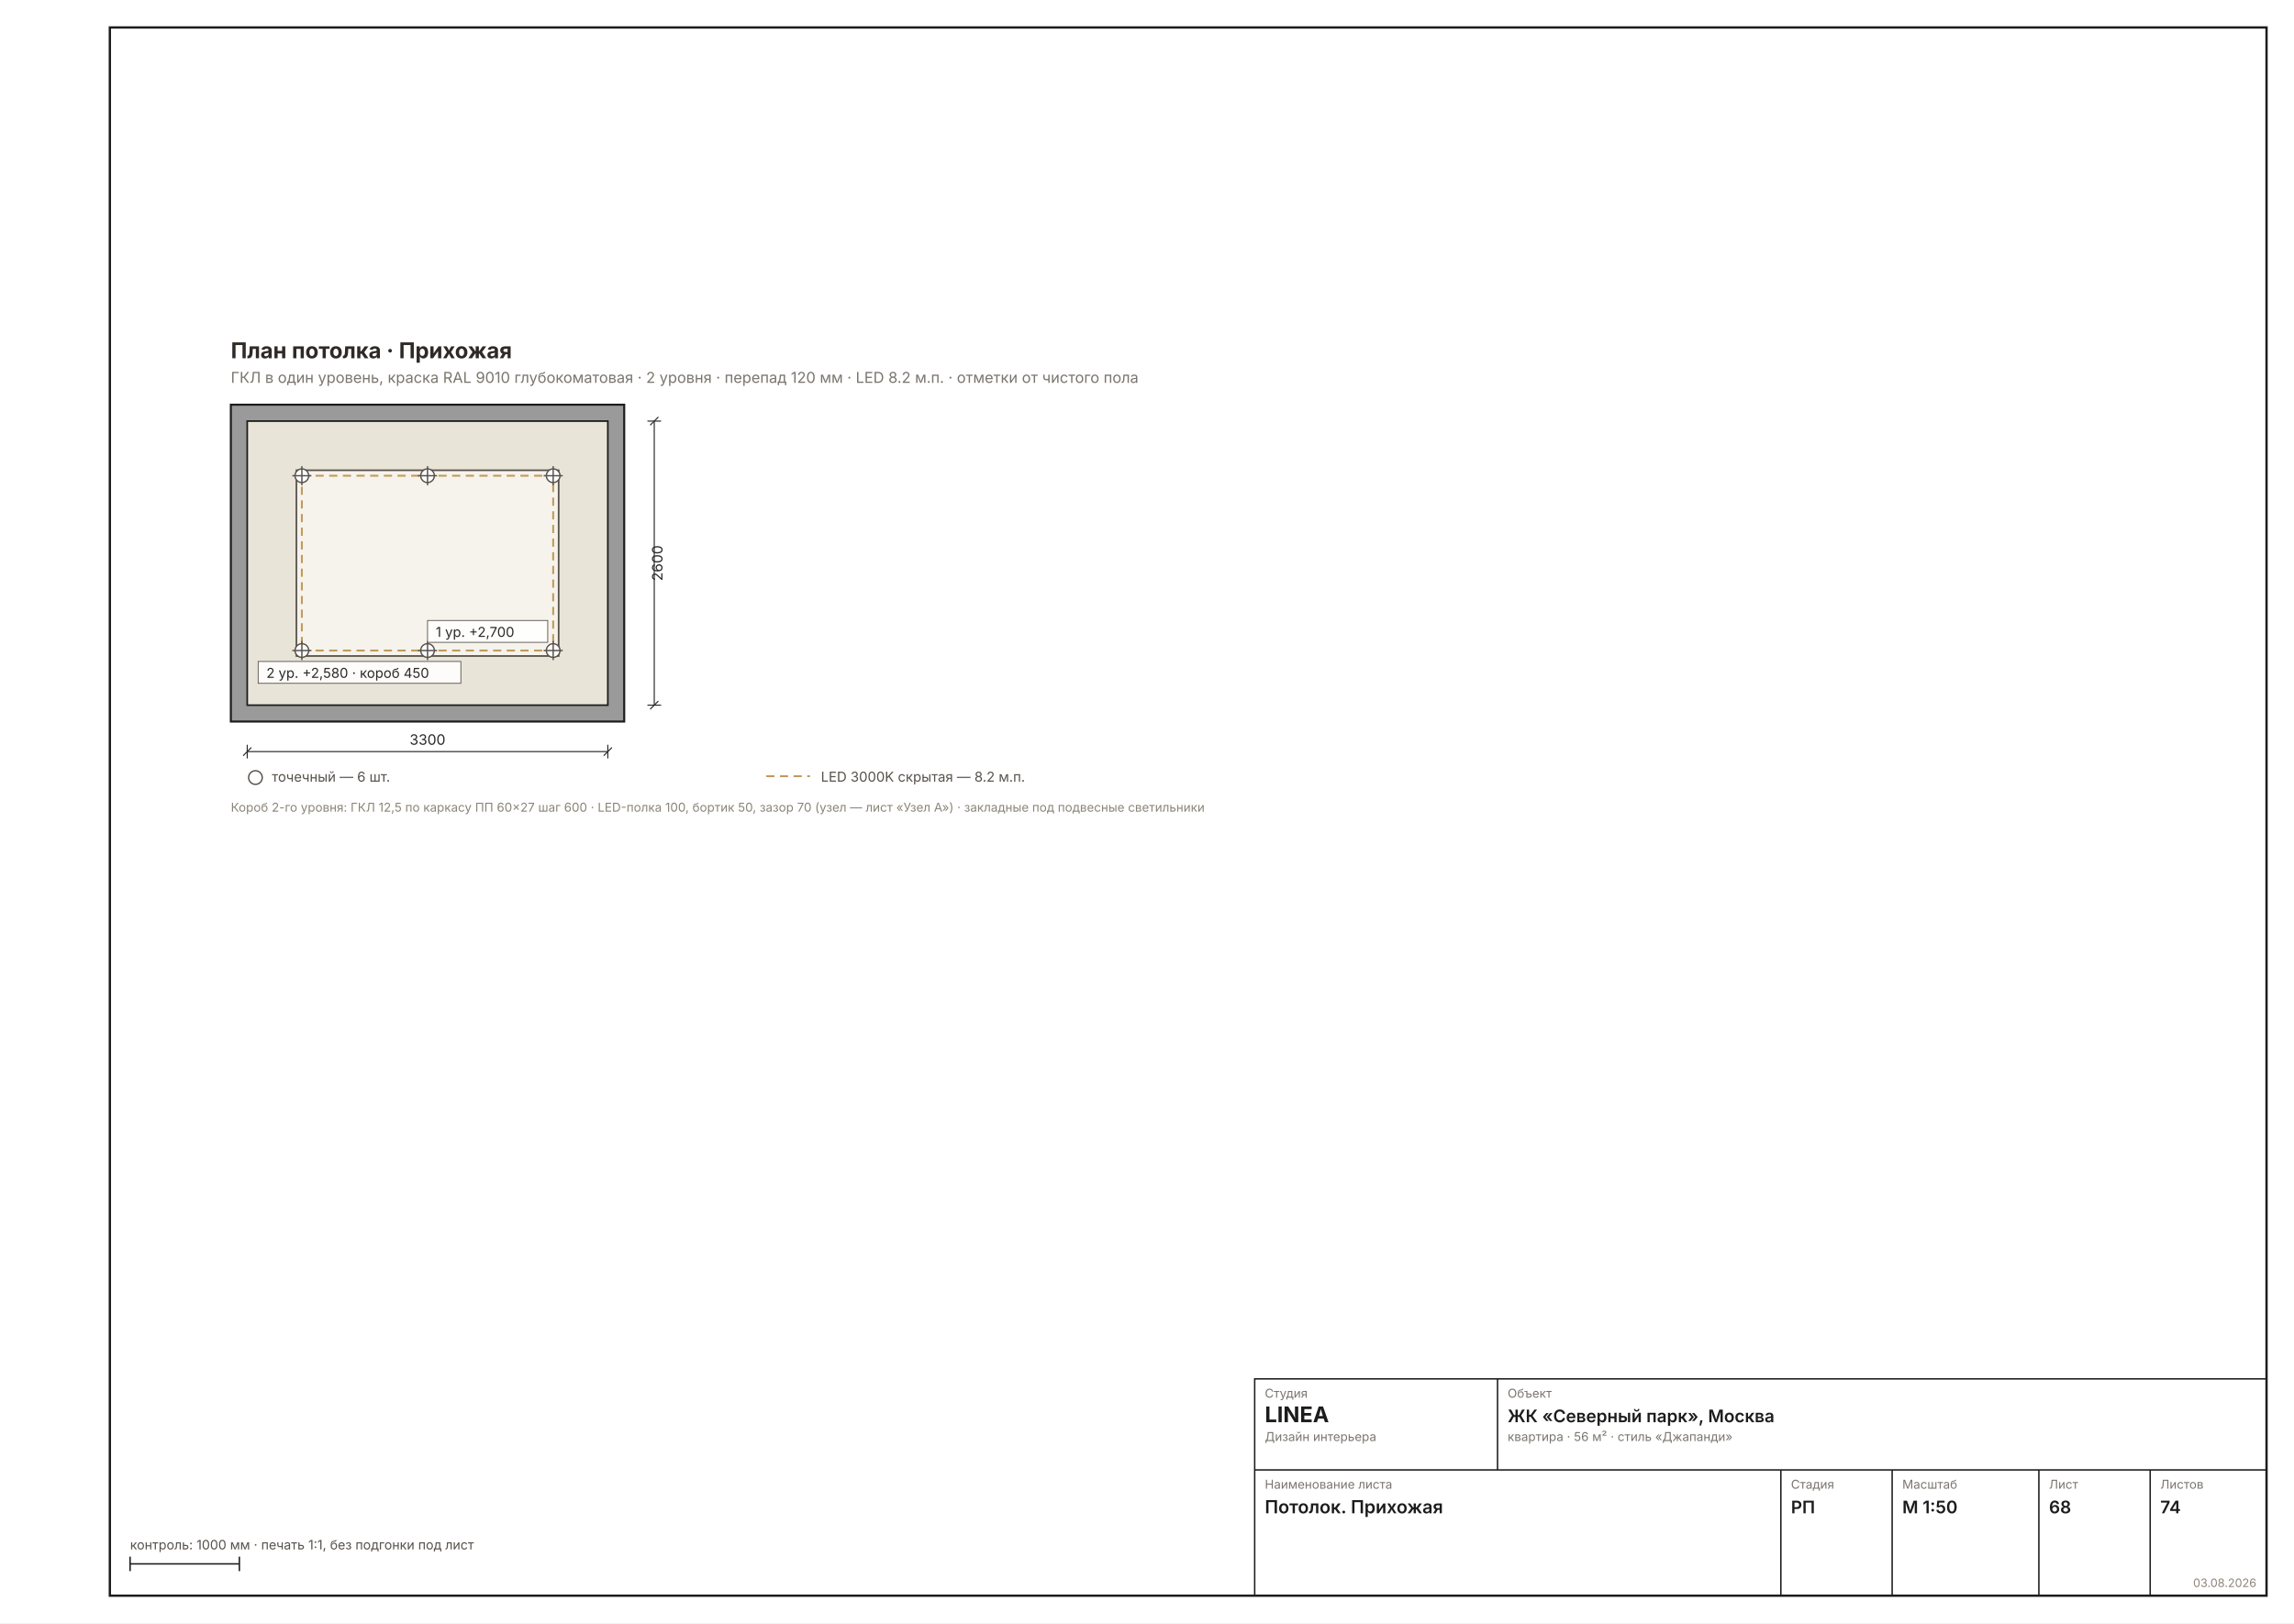
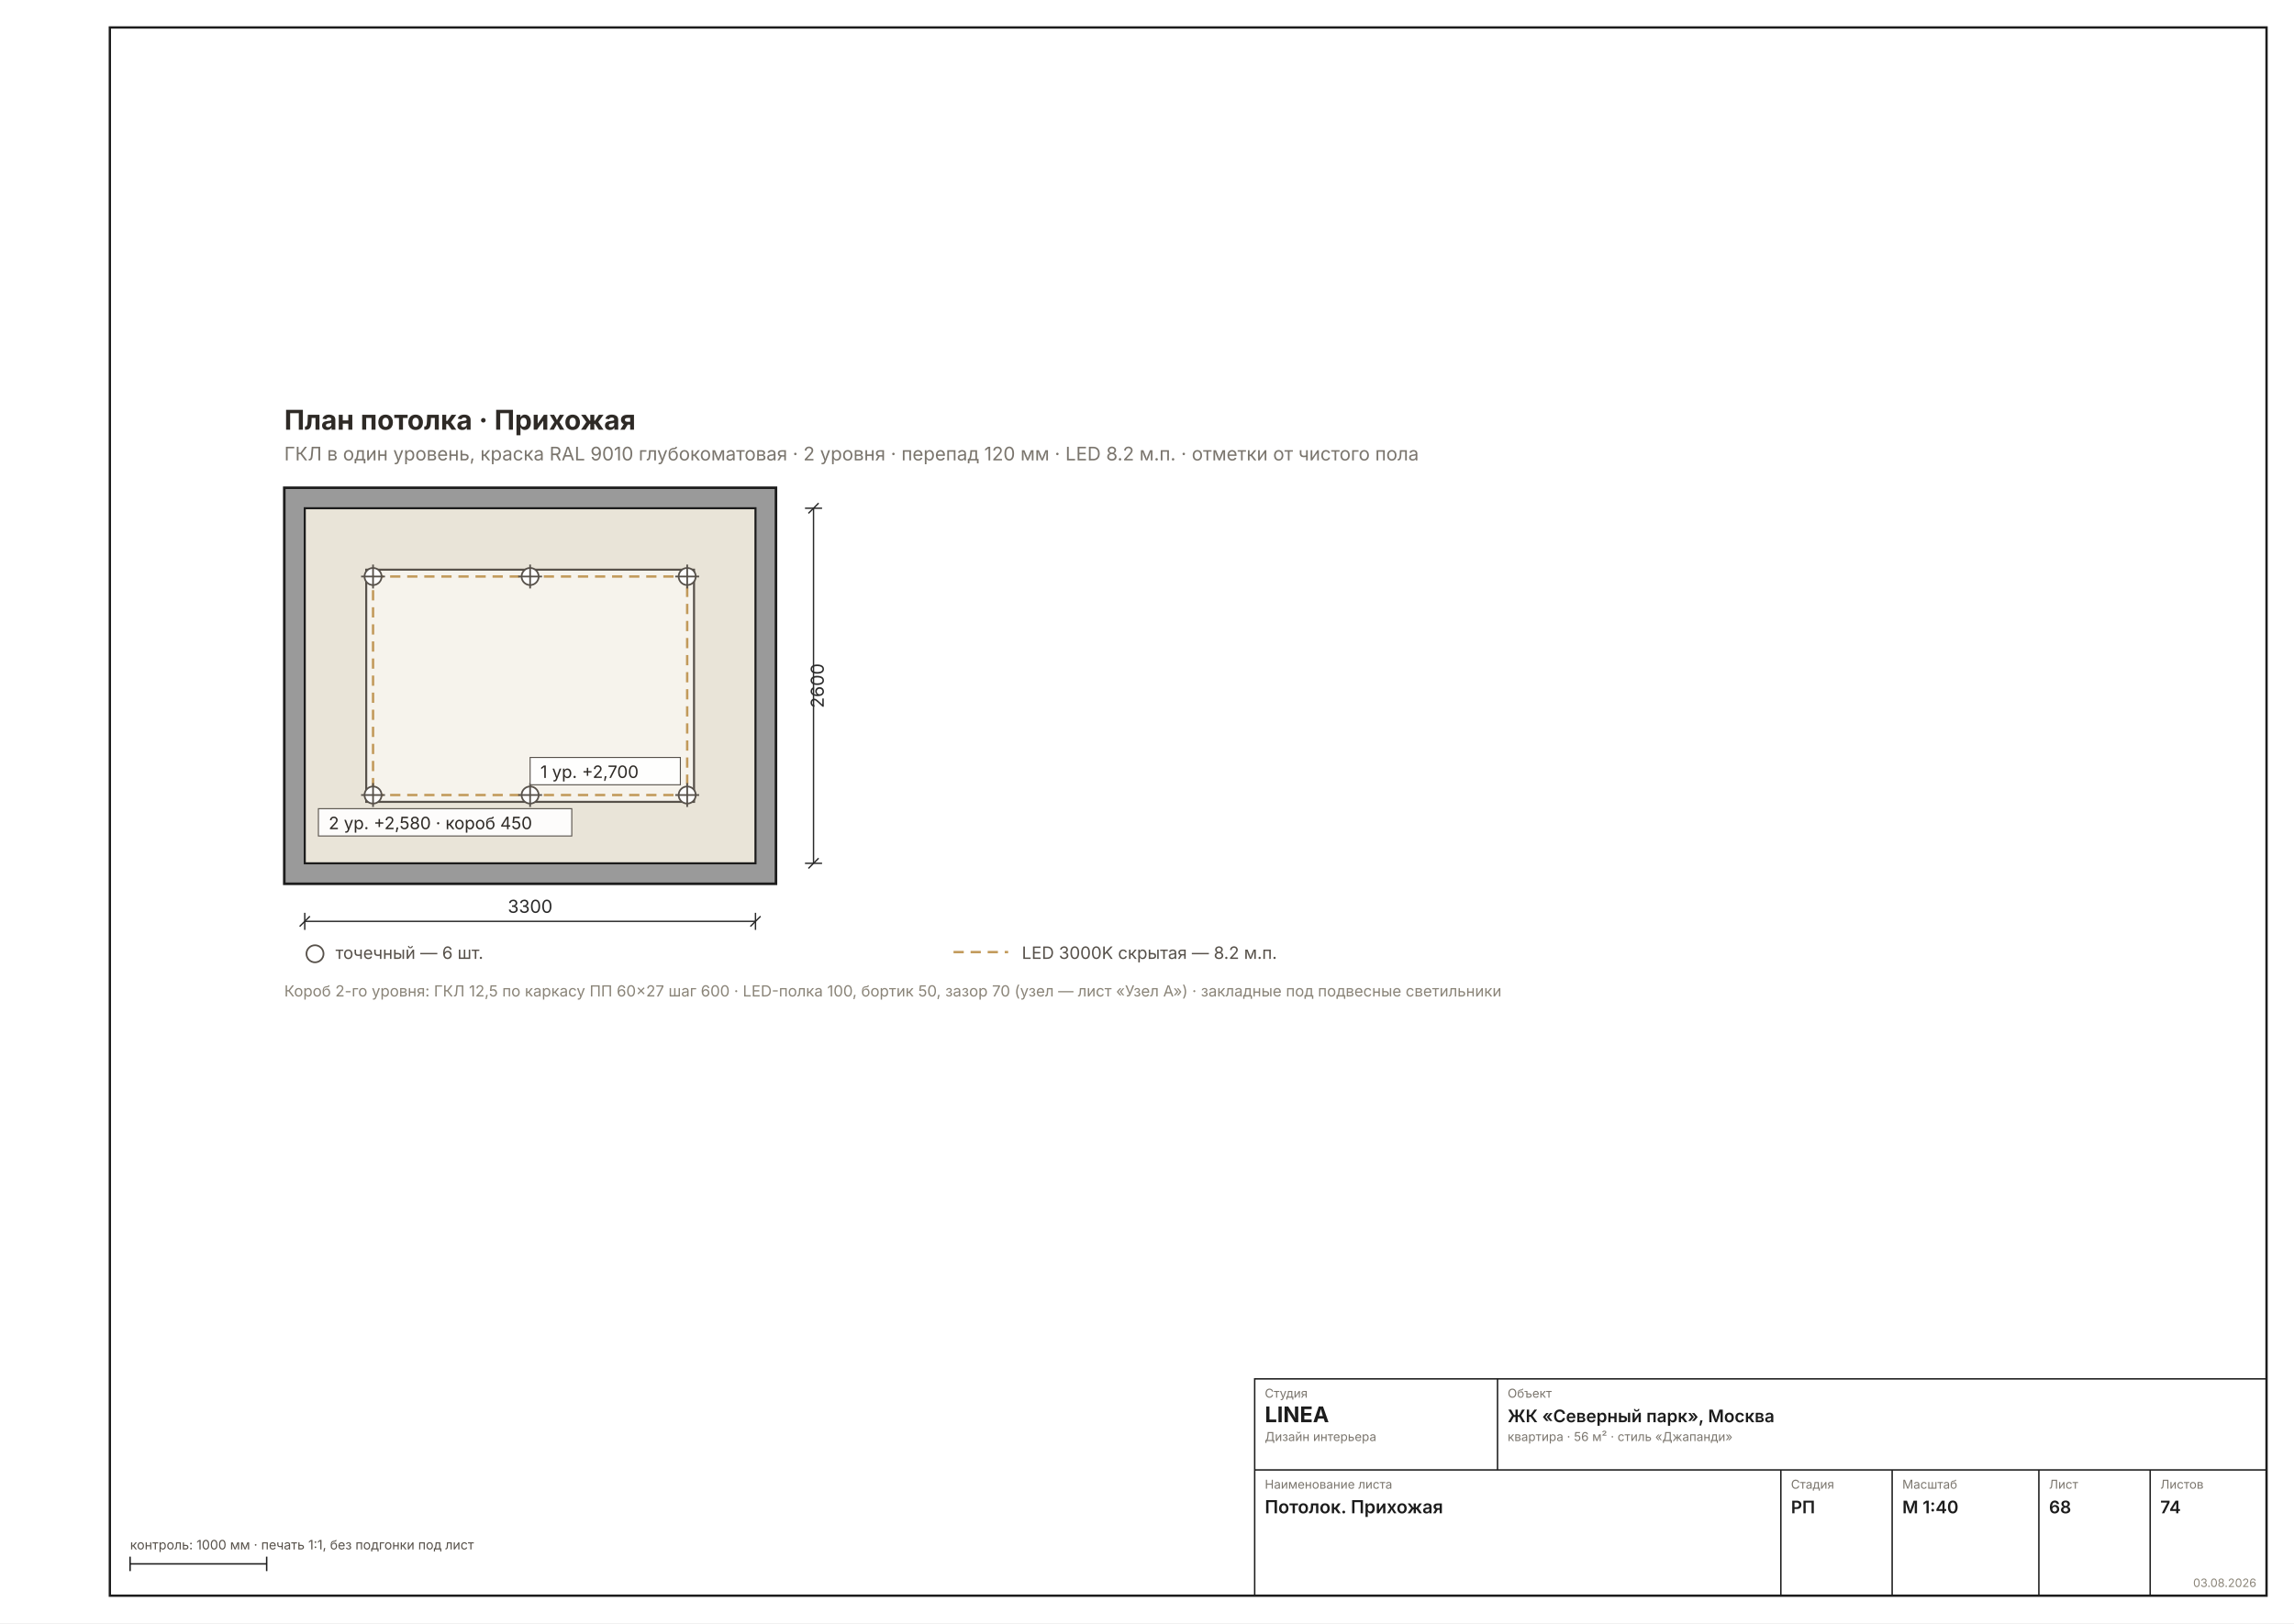
<svg xmlns="http://www.w3.org/2000/svg" width="1587" height="1123" viewBox="0 0 1587 1123" font-family="Inter, &quot;Helvetica Neue&quot;, Arial, sans-serif">
  <rect width="1587" height="1123" fill="#FFFFFF" />
  <rect x="76" y="19" width="1492" height="1085" fill="none" stroke="#1C1C1C" stroke-width="1.6" />
-   <g transform="translate(86 206.2995) scale(0.9449)">
+   <g transform="translate(104.5354 245.3304) scale(1.1811)">
    <defs>
      <pattern id="rh68" width="7" height="7" patternUnits="userSpaceOnUse" patternTransform="rotate(45)">
        <rect width="7" height="7" fill="#9A9A9A" />
        <line x1="0" y1="0" x2="0" y2="7" stroke="#6E6E6E" stroke-width="2" />
      </pattern>
    </defs>
    <rect x="78" y="78" width="288" height="232" fill="#9A9A9A" stroke="#1C1C1C" stroke-width="1.5" />
    <rect x="90" y="90" width="264" height="208" fill="#E9E4D8" stroke="#1C1C1C" stroke-width="1.2" />
    <rect x="126" y="126" width="192" height="136" fill="#F6F3EC" stroke="#57514A" stroke-width="1.2" />
    <rect x="130" y="130" width="184" height="128" fill="none" stroke="#C29A5B" stroke-width="1.4" stroke-dasharray="6 4" />
    <g stroke="#57514A" stroke-width="1">
      <circle cx="130" cy="130" r="5" fill="#FFF" />
      <line x1="123" y1="130" x2="137" y2="130" />
      <line x1="130" y1="123" x2="130" y2="137" />
    </g>
    <g stroke="#57514A" stroke-width="1">
      <circle cx="130" cy="258" r="5" fill="#FFF" />
      <line x1="123" y1="258" x2="137" y2="258" />
      <line x1="130" y1="251" x2="130" y2="265" />
    </g>
    <g stroke="#57514A" stroke-width="1">
      <circle cx="222" cy="130" r="5" fill="#FFF" />
      <line x1="215" y1="130" x2="229" y2="130" />
      <line x1="222" y1="123" x2="222" y2="137" />
    </g>
    <g stroke="#57514A" stroke-width="1">
      <circle cx="222" cy="258" r="5" fill="#FFF" />
      <line x1="215" y1="258" x2="229" y2="258" />
      <line x1="222" y1="251" x2="222" y2="265" />
    </g>
    <g stroke="#57514A" stroke-width="1">
      <circle cx="314" cy="130" r="5" fill="#FFF" />
      <line x1="307" y1="130" x2="321" y2="130" />
      <line x1="314" y1="123" x2="314" y2="137" />
    </g>
    <g stroke="#57514A" stroke-width="1">
      <circle cx="314" cy="258" r="5" fill="#FFF" />
      <line x1="307" y1="258" x2="321" y2="258" />
      <line x1="314" y1="251" x2="314" y2="265" />
    </g>
    <g font-size="10" fill="#2E2A26">
      <rect x="98" y="266" width="148.4" height="16" fill="#FFFFFFE6" stroke="#57514A" stroke-width="0.6" />
      <text x="104" y="278">2 ур. +2,580 · короб 450</text>
      <rect x="222" y="236" width="88" height="16" fill="#FFFFFFE6" stroke="#57514A" stroke-width="0.6" />
      <text x="228" y="248">1 ур. +2,700</text>
    </g>
    <text x="78" y="44" font-size="16" font-weight="700" fill="#2E2A26">План потолка · Прихожая</text>
    <text x="78" y="62" font-size="11" fill="#7A756D">ГКЛ в один уровень, краска RAL 9010 глубокоматовая · 2 уровня · перепад 120 мм · LED 8.2 м.п. · отметки от чистого пола</text>
    <g stroke="#2A2A2A" stroke-width="0.8" fill="none">
      <line x1="90" y1="332" x2="354" y2="332" />
      <line x1="90" y1="327" x2="90" y2="337" />
      <line x1="354" y1="327" x2="354" y2="337" />
      <line x1="87" y1="335" x2="93" y2="329" />
      <line x1="351" y1="335" x2="357" y2="329" />
    </g>
    <text x="222" y="327" font-size="10.5" fill="#2A2A2A" text-anchor="middle">3300</text>
    <g stroke="#2A2A2A" stroke-width="0.8" fill="none">
      <line x1="388" y1="90" x2="388" y2="298" />
      <line x1="383" y1="90" x2="393" y2="90" />
      <line x1="383" y1="298" x2="393" y2="298" />
      <line x1="385" y1="93" x2="391" y2="87" />
      <line x1="385" y1="301" x2="391" y2="295" />
    </g>
    <text x="394" y="194" font-size="10.5" fill="#2A2A2A" transform="rotate(-90 394 194)" text-anchor="middle">2600</text>
    <g font-size="10" fill="#57514A">
      <circle cx="96" cy="351" r="5" fill="#FFF" stroke="#57514A" />
      <text x="108" y="354">точечный — 6 шт.</text>
      <line x1="470" y1="350" x2="502" y2="350" stroke="#C29A5B" stroke-width="1.4" stroke-dasharray="6 4" />
      <text x="510" y="354">LED 3000K скрытая — 8.2 м.п.</text>
    </g>
    <text x="78" y="376" font-size="9" fill="#8A8478">Короб 2-го уровня: ГКЛ 12,5 по каркасу ПП 60×27 шаг 600 · LED-полка 100, бортик 50, зазор 70 (узел — лист «Узел А») · закладные под подвесные светильники</text>
  </g>
  <g stroke="#1C1C1C" stroke-width="1" fill="none">
    <rect x="868" y="954" width="700" height="150" />
    <line x1="868" y1="1017" x2="1568" y2="1017" />
    <line x1="1036" y1="954" x2="1036" y2="1017" />
    <line x1="1232" y1="1017" x2="1232" y2="1104" />
    <line x1="1309" y1="1017" x2="1309" y2="1104" />
    <line x1="1410.5" y1="1017" x2="1410.5" y2="1104" />
    <line x1="1487.5" y1="1017" x2="1487.5" y2="1104" />
  </g>
  <text x="875" y="967" font-size="8.5" fill="#7A756D">Студия</text>
  <text x="875" y="984" font-size="15" font-weight="700" fill="#1C1C1C">LINEA</text>
  <text x="875" y="997" font-size="8.5" fill="#7A756D">Дизайн интерьера</text>
  <text x="1043" y="967" font-size="8.5" fill="#7A756D">Объект</text>
  <text x="1043" y="984" font-size="12" font-weight="600" fill="#1C1C1C">ЖК «Северный парк», Москва</text>
  <text x="1043" y="997" font-size="8.5" fill="#7A756D">квартира · 56 м² · стиль «Джапанди»</text>
  <text x="875" y="1030" font-size="8.5" fill="#7A756D">Наименование листа</text>
  <text x="875" y="1047" font-size="12.5" font-weight="600" fill="#1C1C1C">Потолок. Прихожая</text>
  <text x="1239" y="1030" font-size="8.5" fill="#7A756D">Стадия</text>
  <text x="1239" y="1047" font-size="12" font-weight="600" fill="#1C1C1C">РП</text>
  <text x="1316" y="1030" font-size="8.5" fill="#7A756D">Масштаб</text>
-   <text x="1316" y="1047" font-size="12" font-weight="600" fill="#1C1C1C">М 1:50</text>
+   <text x="1316" y="1047" font-size="12" font-weight="600" fill="#1C1C1C">М 1:40</text>
  <text x="1417.5" y="1030" font-size="8.5" fill="#7A756D">Лист</text>
  <text x="1417.5" y="1047" font-size="12" font-weight="600" fill="#1C1C1C">68</text>
  <text x="1494.5" y="1030" font-size="8.5" fill="#7A756D">Листов</text>
  <text x="1494.5" y="1047" font-size="12" font-weight="600" fill="#1C1C1C">74</text>
  <text x="1561" y="1098" font-size="8" fill="#8A8478" text-anchor="end">03.08.2026</text>
  <g stroke="#1C1C1C" stroke-width="1">
-     <line x1="90" y1="1082" x2="165.592" y2="1082" />
+     <line x1="90" y1="1082" x2="184.488" y2="1082" />
    <line x1="90" y1="1077" x2="90" y2="1087" />
-     <line x1="165.592" y1="1077" x2="165.592" y2="1087" />
+     <line x1="184.488" y1="1077" x2="184.488" y2="1087" />
  </g>
  <text x="90" y="1072" font-size="9" fill="#57514A">контроль: 1000 мм · печать 1:1, без подгонки под лист</text>
</svg>
